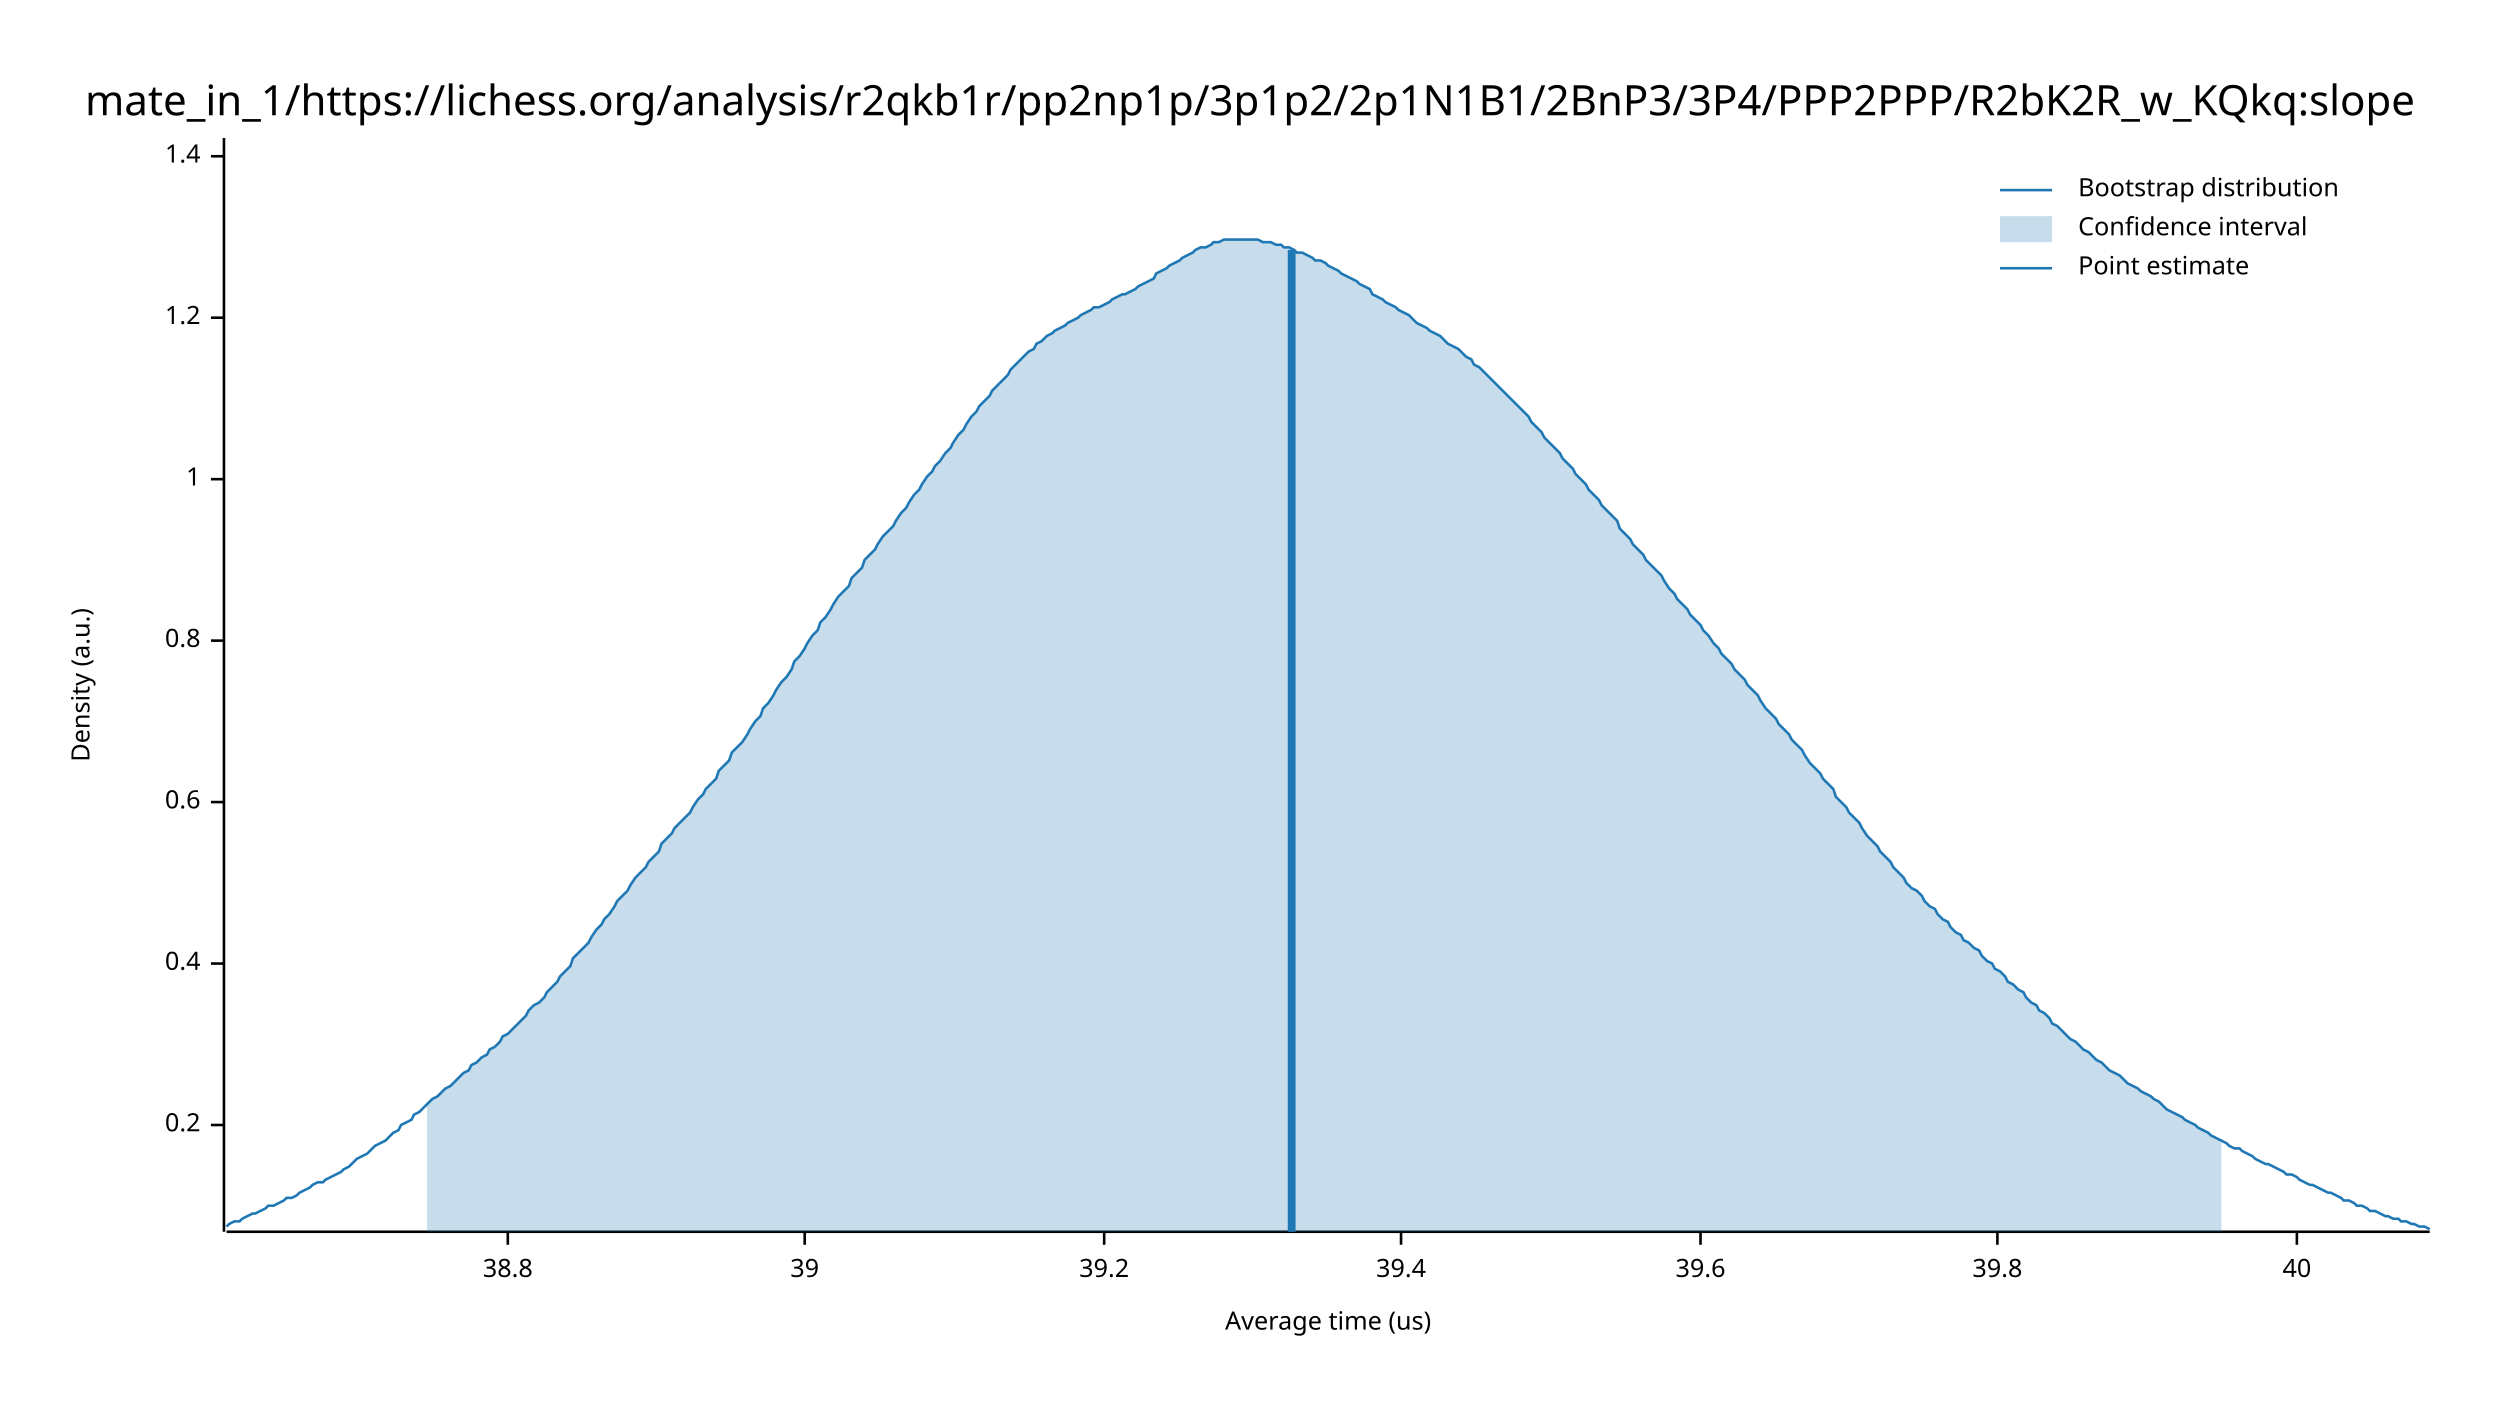
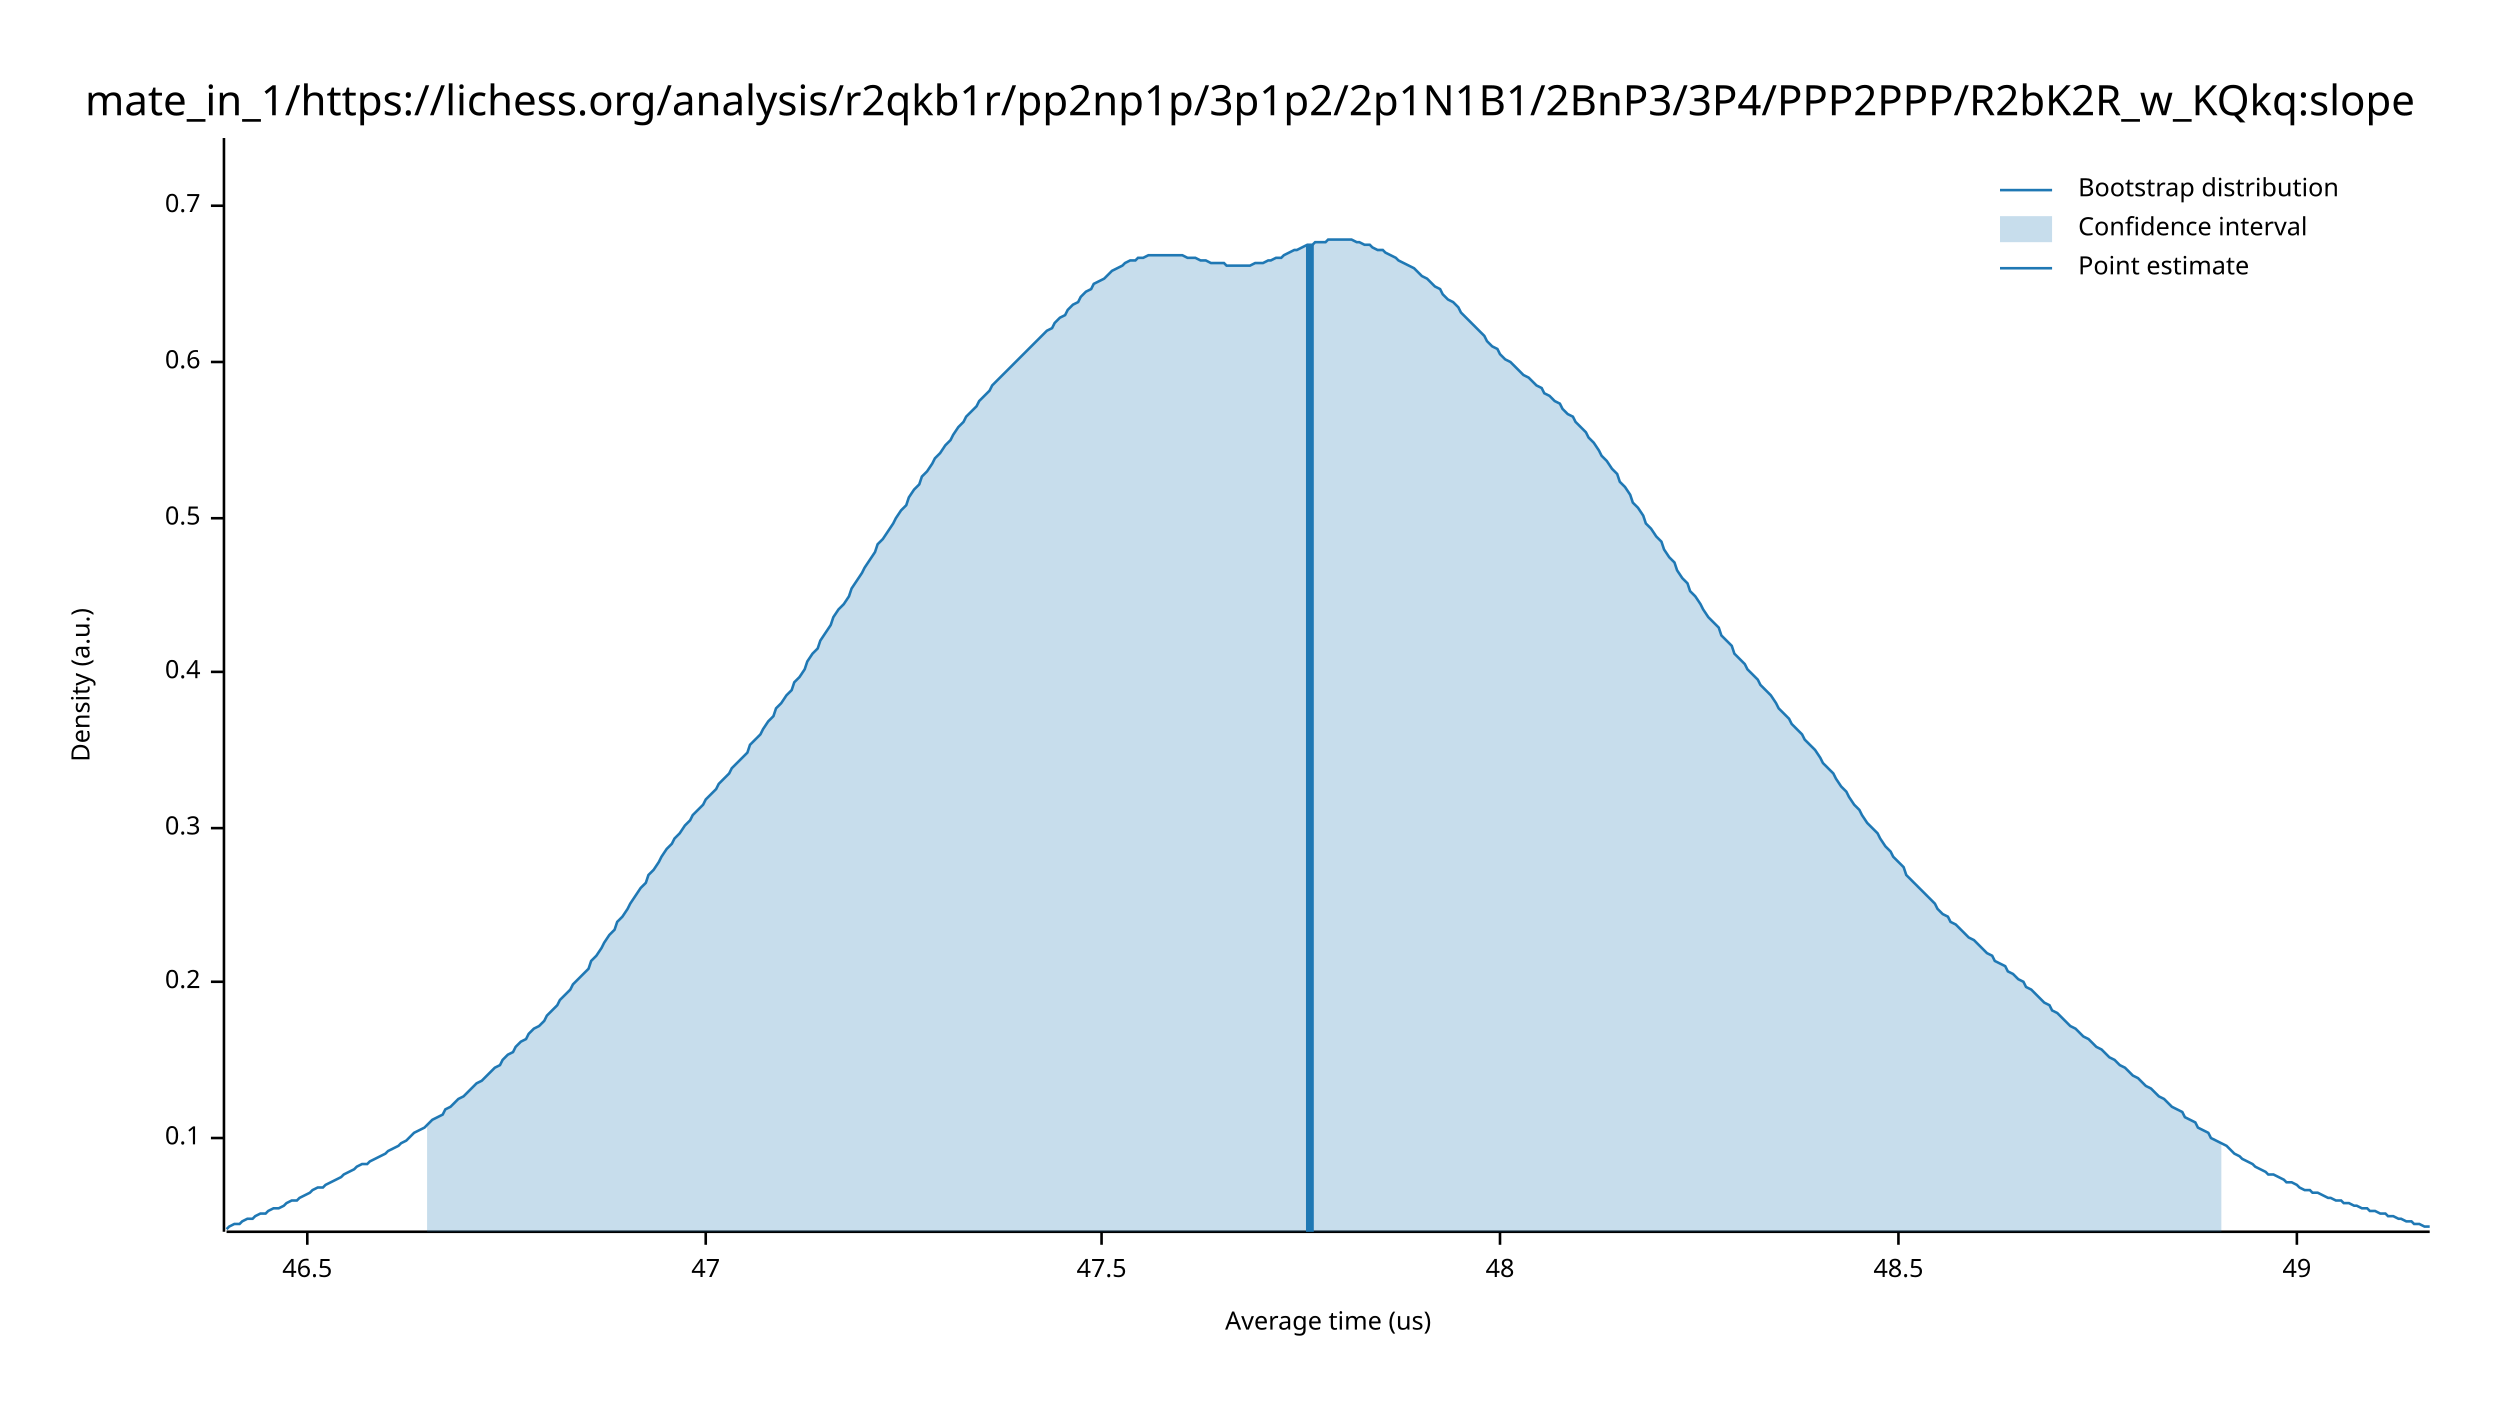
<svg xmlns="http://www.w3.org/2000/svg" width="960" height="540" viewBox="0 0 960 540">
  <text x="480" y="32" dy="0.76em" text-anchor="middle" font-family="sans-serif" font-size="16.129" opacity="1" fill="#000000">
mate_in_1/https://lichess.org/analysis/r2qkb1r/pp2np1p/3p1p2/2p1N1B1/2BnP3/3P4/PPP2PPP/R2bK2R_w_KQkq:slope
</text>
  <text x="27" y="263" dy="0.76em" text-anchor="middle" font-family="sans-serif" font-size="9.677" opacity="1" fill="#000000" transform="rotate(270, 27, 263)">
Density (a.u.)
</text>
  <text x="510" y="513" dy="-0.5ex" text-anchor="middle" font-family="sans-serif" font-size="9.677" opacity="1" fill="#000000">
Average time (us)
</text>
  <polyline fill="none" opacity="1" stroke="#000000" stroke-width="1" points="86,53 86,473 " />
-   <text x="77" y="432" dy="0.5ex" text-anchor="end" font-family="sans-serif" font-size="9.677" opacity="1" fill="#000000">
+   <text x="77" y="437" dy="0.5ex" text-anchor="end" font-family="sans-serif" font-size="9.677" opacity="1" fill="#000000">
+ 0.1
+ </text>
+   <polyline fill="none" opacity="1" stroke="#000000" stroke-width="1" points="81,437 86,437 " />
+   <text x="77" y="377" dy="0.5ex" text-anchor="end" font-family="sans-serif" font-size="9.677" opacity="1" fill="#000000">
0.2
</text>
-   <polyline fill="none" opacity="1" stroke="#000000" stroke-width="1" points="81,432 86,432 " />
-   <text x="77" y="370" dy="0.5ex" text-anchor="end" font-family="sans-serif" font-size="9.677" opacity="1" fill="#000000">
+   <polyline fill="none" opacity="1" stroke="#000000" stroke-width="1" points="81,377 86,377 " />
+   <text x="77" y="318" dy="0.5ex" text-anchor="end" font-family="sans-serif" font-size="9.677" opacity="1" fill="#000000">
+ 0.3
+ </text>
+   <polyline fill="none" opacity="1" stroke="#000000" stroke-width="1" points="81,318 86,318 " />
+   <text x="77" y="258" dy="0.5ex" text-anchor="end" font-family="sans-serif" font-size="9.677" opacity="1" fill="#000000">
0.4
</text>
-   <polyline fill="none" opacity="1" stroke="#000000" stroke-width="1" points="81,370 86,370 " />
-   <text x="77" y="308" dy="0.5ex" text-anchor="end" font-family="sans-serif" font-size="9.677" opacity="1" fill="#000000">
+   <polyline fill="none" opacity="1" stroke="#000000" stroke-width="1" points="81,258 86,258 " />
+   <text x="77" y="199" dy="0.5ex" text-anchor="end" font-family="sans-serif" font-size="9.677" opacity="1" fill="#000000">
+ 0.5
+ </text>
+   <polyline fill="none" opacity="1" stroke="#000000" stroke-width="1" points="81,199 86,199 " />
+   <text x="77" y="139" dy="0.5ex" text-anchor="end" font-family="sans-serif" font-size="9.677" opacity="1" fill="#000000">
0.6
</text>
-   <polyline fill="none" opacity="1" stroke="#000000" stroke-width="1" points="81,308 86,308 " />
-   <text x="77" y="246" dy="0.5ex" text-anchor="end" font-family="sans-serif" font-size="9.677" opacity="1" fill="#000000">
- 0.8
+   <polyline fill="none" opacity="1" stroke="#000000" stroke-width="1" points="81,139 86,139 " />
+   <text x="77" y="79" dy="0.5ex" text-anchor="end" font-family="sans-serif" font-size="9.677" opacity="1" fill="#000000">
+ 0.7
</text>
-   <polyline fill="none" opacity="1" stroke="#000000" stroke-width="1" points="81,246 86,246 " />
-   <text x="77" y="184" dy="0.5ex" text-anchor="end" font-family="sans-serif" font-size="9.677" opacity="1" fill="#000000">
- 1
+   <polyline fill="none" opacity="1" stroke="#000000" stroke-width="1" points="81,79 86,79 " />
+   <polyline fill="none" opacity="1" stroke="#000000" stroke-width="1" points="87,473 933,473 " />
+   <text x="118" y="483" dy="0.76em" text-anchor="middle" font-family="sans-serif" font-size="9.677" opacity="1" fill="#000000">
+ 46.5
</text>
-   <polyline fill="none" opacity="1" stroke="#000000" stroke-width="1" points="81,184 86,184 " />
-   <text x="77" y="122" dy="0.5ex" text-anchor="end" font-family="sans-serif" font-size="9.677" opacity="1" fill="#000000">
- 1.2
+   <polyline fill="none" opacity="1" stroke="#000000" stroke-width="1" points="118,473 118,478 " />
+   <text x="271" y="483" dy="0.76em" text-anchor="middle" font-family="sans-serif" font-size="9.677" opacity="1" fill="#000000">
+ 47
</text>
-   <polyline fill="none" opacity="1" stroke="#000000" stroke-width="1" points="81,122 86,122 " />
-   <text x="77" y="60" dy="0.5ex" text-anchor="end" font-family="sans-serif" font-size="9.677" opacity="1" fill="#000000">
- 1.4
+   <polyline fill="none" opacity="1" stroke="#000000" stroke-width="1" points="271,473 271,478 " />
+   <text x="423" y="483" dy="0.76em" text-anchor="middle" font-family="sans-serif" font-size="9.677" opacity="1" fill="#000000">
+ 47.5
</text>
-   <polyline fill="none" opacity="1" stroke="#000000" stroke-width="1" points="81,60 86,60 " />
-   <polyline fill="none" opacity="1" stroke="#000000" stroke-width="1" points="87,473 933,473 " />
-   <text x="195" y="483" dy="0.76em" text-anchor="middle" font-family="sans-serif" font-size="9.677" opacity="1" fill="#000000">
- 38.8
+   <polyline fill="none" opacity="1" stroke="#000000" stroke-width="1" points="423,473 423,478 " />
+   <text x="576" y="483" dy="0.76em" text-anchor="middle" font-family="sans-serif" font-size="9.677" opacity="1" fill="#000000">
+ 48
</text>
-   <polyline fill="none" opacity="1" stroke="#000000" stroke-width="1" points="195,473 195,478 " />
-   <text x="309" y="483" dy="0.76em" text-anchor="middle" font-family="sans-serif" font-size="9.677" opacity="1" fill="#000000">
- 39
+   <polyline fill="none" opacity="1" stroke="#000000" stroke-width="1" points="576,473 576,478 " />
+   <text x="729" y="483" dy="0.76em" text-anchor="middle" font-family="sans-serif" font-size="9.677" opacity="1" fill="#000000">
+ 48.5
</text>
-   <polyline fill="none" opacity="1" stroke="#000000" stroke-width="1" points="309,473 309,478 " />
-   <text x="424" y="483" dy="0.76em" text-anchor="middle" font-family="sans-serif" font-size="9.677" opacity="1" fill="#000000">
- 39.2
- </text>
-   <polyline fill="none" opacity="1" stroke="#000000" stroke-width="1" points="424,473 424,478 " />
-   <text x="538" y="483" dy="0.76em" text-anchor="middle" font-family="sans-serif" font-size="9.677" opacity="1" fill="#000000">
- 39.4
- </text>
-   <polyline fill="none" opacity="1" stroke="#000000" stroke-width="1" points="538,473 538,478 " />
-   <text x="653" y="483" dy="0.76em" text-anchor="middle" font-family="sans-serif" font-size="9.677" opacity="1" fill="#000000">
- 39.6
- </text>
-   <polyline fill="none" opacity="1" stroke="#000000" stroke-width="1" points="653,473 653,478 " />
-   <text x="767" y="483" dy="0.76em" text-anchor="middle" font-family="sans-serif" font-size="9.677" opacity="1" fill="#000000">
- 39.8
- </text>
-   <polyline fill="none" opacity="1" stroke="#000000" stroke-width="1" points="767,473 767,478 " />
+   <polyline fill="none" opacity="1" stroke="#000000" stroke-width="1" points="729,473 729,478 " />
  <text x="882" y="483" dy="0.76em" text-anchor="middle" font-family="sans-serif" font-size="9.677" opacity="1" fill="#000000">
- 40
+ 49
</text>
  <polyline fill="none" opacity="1" stroke="#000000" stroke-width="1" points="882,473 882,478 " />
-   <polyline fill="none" opacity="1" stroke="#1F78B4" stroke-width="1" points="87,471 88,470 90,469 92,469 93,468 95,467 97,466 98,466 100,465 102,464 103,463 105,463 107,462 109,461 110,460 112,460 114,459 115,458 117,457 119,456 120,455 122,454 124,454 125,453 127,452 129,451 131,450 132,449 134,448 136,446 137,445 139,444 141,443 142,442 144,440 146,439 148,438 149,437 151,435 153,434 154,432 156,431 158,430 159,428 161,427 163,425 164,424 166,422 168,421 170,419 171,418 173,417 175,415 176,414 178,412 180,411 181,409 183,408 185,406 187,405 188,403 190,402 192,400 193,398 195,397 197,395 198,394 200,392 202,390 203,388 205,386 207,385 209,383 210,381 212,379 214,377 215,375 217,373 219,371 220,368 222,366 224,364 226,362 227,360 229,357 231,355 232,353 234,351 236,348 237,346 239,344 241,342 242,340 244,337 246,335 248,333 249,331 251,329 253,327 254,324 256,322 258,320 259,318 261,316 263,314 265,312 266,310 268,307 270,305 271,303 273,301 275,299 276,296 278,294 280,292 281,289 283,287 285,285 287,282 288,280 290,277 292,275 293,272 295,270 297,267 298,265 300,262 302,260 304,257 305,254 307,252 309,249 310,247 312,244 314,242 315,239 317,237 319,234 320,232 322,229 324,227 326,225 327,222 329,220 331,218 332,215 334,213 336,211 337,209 339,206 341,204 343,202 344,200 346,197 348,195 349,193 351,190 353,188 354,186 356,183 358,181 359,179 361,177 363,174 365,172 366,170 368,167 370,165 371,163 373,160 375,158 376,156 378,154 380,152 381,150 383,148 385,146 387,144 388,142 390,140 392,138 393,137 395,135 397,134 398,132 400,131 402,129 404,128 405,127 407,126 409,125 410,124 412,123 414,122 415,121 417,120 419,119 420,118 422,118 424,117 426,116 427,115 429,114 431,113 432,113 434,112 436,111 437,110 439,109 441,108 443,107 444,105 446,104 448,103 449,102 451,101 453,100 454,99 456,98 458,97 459,96 461,95 463,95 465,94 466,93 468,93 470,92 471,92 473,92 475,92 476,92 478,92 480,92 482,92 483,92 485,93 487,93 488,93 490,94 492,94 493,95 495,95 497,96 498,97 500,97 502,98 504,99 505,100 507,100 509,101 510,102 512,103 514,104 515,105 517,106 519,107 521,108 522,109 524,110 526,111 527,113 529,114 531,115 532,116 534,117 536,118 537,119 539,120 541,121 543,123 544,124 546,125 548,126 549,127 551,128 553,129 554,130 556,132 558,133 560,134 561,135 563,137 565,138 566,140 568,141 570,143 571,144 573,146 575,148 576,149 578,151 580,153 582,155 583,156 585,158 587,160 588,162 590,164 592,166 593,168 595,170 597,172 599,174 600,176 602,178 604,180 605,182 607,184 609,186 610,188 612,190 614,192 615,194 617,196 619,198 621,200 622,203 624,205 626,207 627,209 629,211 631,213 632,215 634,217 636,219 638,221 639,223 641,226 643,228 644,230 646,232 648,234 649,236 651,238 653,240 654,242 656,244 658,247 660,249 661,251 663,253 665,255 666,257 668,259 670,261 671,263 673,265 675,267 676,269 678,272 680,274 682,276 683,278 685,280 687,282 688,284 690,286 692,288 693,290 695,293 697,295 699,297 700,299 702,301 704,303 705,306 707,308 709,310 710,312 712,314 714,316 715,318 717,321 719,323 721,325 722,327 724,329 726,331 727,333 729,335 731,337 732,339 734,341 736,342 738,344 739,346 741,348 743,349 744,351 746,353 748,354 749,356 751,358 753,359 754,361 756,362 758,364 760,365 761,367 763,369 765,370 766,372 768,373 770,375 771,377 773,378 775,380 777,381 778,383 780,385 782,386 783,388 785,389 787,391 788,393 790,394 792,396 793,397 795,399 797,400 799,402 800,403 802,404 804,406 805,407 807,408 809,410 810,411 812,412 814,413 816,415 817,416 819,417 821,418 822,419 824,420 826,421 827,422 829,423 831,425 832,426 834,427 836,428 838,429 839,430 841,431 843,432 844,433 846,434 848,435 849,436 851,437 853,438 855,439 856,440 858,441 860,441 861,442 863,443 865,444 866,445 868,446 870,447 871,447 873,448 875,449 877,450 878,451 880,451 882,452 883,453 885,454 887,455 888,455 890,456 892,457 894,458 895,458 897,459 899,460 900,461 902,461 904,462 905,463 907,463 909,464 910,465 912,465 914,466 916,467 917,467 919,468 921,468 922,469 924,469 926,470 927,470 929,471 931,471 933,472 " />
-   <polygon opacity="0.25" fill="#1F78B4" points="164,424 166,422 168,421 170,419 171,418 173,417 175,415 176,414 178,412 180,411 181,409 183,408 185,406 187,405 188,403 190,402 192,400 193,398 195,397 197,395 198,394 200,392 202,390 203,388 205,386 207,385 209,383 210,381 212,379 214,377 215,375 217,373 219,371 220,368 222,366 224,364 226,362 227,360 229,357 231,355 232,353 234,351 236,348 237,346 239,344 241,342 242,340 244,337 246,335 248,333 249,331 251,329 253,327 254,324 256,322 258,320 259,318 261,316 263,314 265,312 266,310 268,307 270,305 271,303 273,301 275,299 276,296 278,294 280,292 281,289 283,287 285,285 287,282 288,280 290,277 292,275 293,272 295,270 297,267 298,265 300,262 302,260 304,257 305,254 307,252 309,249 310,247 312,244 314,242 315,239 317,237 319,234 320,232 322,229 324,227 326,225 327,222 329,220 331,218 332,215 334,213 336,211 337,209 339,206 341,204 343,202 344,200 346,197 348,195 349,193 351,190 353,188 354,186 356,183 358,181 359,179 361,177 363,174 365,172 366,170 368,167 370,165 371,163 373,160 375,158 376,156 378,154 380,152 381,150 383,148 385,146 387,144 388,142 390,140 392,138 393,137 395,135 397,134 398,132 400,131 402,129 404,128 405,127 407,126 409,125 410,124 412,123 414,122 415,121 417,120 419,119 420,118 422,118 424,117 426,116 427,115 429,114 431,113 432,113 434,112 436,111 437,110 439,109 441,108 443,107 444,105 446,104 448,103 449,102 451,101 453,100 454,99 456,98 458,97 459,96 461,95 463,95 465,94 466,93 468,93 470,92 471,92 473,92 475,92 476,92 478,92 480,92 482,92 483,92 485,93 487,93 488,93 490,94 492,94 493,95 495,95 497,96 498,97 500,97 502,98 504,99 505,100 507,100 509,101 510,102 512,103 514,104 515,105 517,106 519,107 521,108 522,109 524,110 526,111 527,113 529,114 531,115 532,116 534,117 536,118 537,119 539,120 541,121 543,123 544,124 546,125 548,126 549,127 551,128 553,129 554,130 556,132 558,133 560,134 561,135 563,137 565,138 566,140 568,141 570,143 571,144 573,146 575,148 576,149 578,151 580,153 582,155 583,156 585,158 587,160 588,162 590,164 592,166 593,168 595,170 597,172 599,174 600,176 602,178 604,180 605,182 607,184 609,186 610,188 612,190 614,192 615,194 617,196 619,198 621,200 622,203 624,205 626,207 627,209 629,211 631,213 632,215 634,217 636,219 638,221 639,223 641,226 643,228 644,230 646,232 648,234 649,236 651,238 653,240 654,242 656,244 658,247 660,249 661,251 663,253 665,255 666,257 668,259 670,261 671,263 673,265 675,267 676,269 678,272 680,274 682,276 683,278 685,280 687,282 688,284 690,286 692,288 693,290 695,293 697,295 699,297 700,299 702,301 704,303 705,306 707,308 709,310 710,312 712,314 714,316 715,318 717,321 719,323 721,325 722,327 724,329 726,331 727,333 729,335 731,337 732,339 734,341 736,342 738,344 739,346 741,348 743,349 744,351 746,353 748,354 749,356 751,358 753,359 754,361 756,362 758,364 760,365 761,367 763,369 765,370 766,372 768,373 770,375 771,377 773,378 775,380 777,381 778,383 780,385 782,386 783,388 785,389 787,391 788,393 790,394 792,396 793,397 795,399 797,400 799,402 800,403 802,404 804,406 805,407 807,408 809,410 810,411 812,412 814,413 816,415 817,416 819,417 821,418 822,419 824,420 826,421 827,422 829,423 831,425 832,426 834,427 836,428 838,429 839,430 841,431 843,432 844,433 846,434 848,435 849,436 851,437 853,438 853,473 164,473 " />
-   <polyline fill="none" opacity="1" stroke="#1F78B4" stroke-width="3" points="496,473 496,96 " />
+   <polyline fill="none" opacity="1" stroke="#1F78B4" stroke-width="1" points="87,472 88,471 90,470 92,470 93,469 95,468 97,468 98,467 100,466 102,466 103,465 105,464 107,464 109,463 110,462 112,461 114,461 115,460 117,459 119,458 120,457 122,456 124,456 125,455 127,454 129,453 131,452 132,451 134,450 136,449 137,448 139,447 141,447 142,446 144,445 146,444 148,443 149,442 151,441 153,440 154,439 156,438 158,436 159,435 161,434 163,433 164,432 166,430 168,429 170,428 171,426 173,425 175,423 176,422 178,421 180,419 181,418 183,416 185,415 187,413 188,412 190,410 192,409 193,407 195,405 197,404 198,402 200,400 202,399 203,397 205,395 207,394 209,392 210,390 212,388 214,386 215,384 217,382 219,380 220,378 222,376 224,374 226,372 227,369 229,367 231,364 232,362 234,359 236,357 237,354 239,352 241,349 242,347 244,344 246,341 248,339 249,336 251,334 253,331 254,329 256,326 258,324 259,322 261,320 263,317 265,315 266,313 268,311 270,309 271,307 273,305 275,303 276,301 278,299 280,297 281,295 283,293 285,291 287,289 288,286 290,284 292,282 293,280 295,277 297,275 298,272 300,270 302,267 304,265 305,262 307,260 309,257 310,254 312,251 314,249 315,246 317,243 319,240 320,237 322,234 324,232 326,229 327,226 329,223 331,220 332,218 334,215 336,212 337,209 339,207 341,204 343,201 344,199 346,196 348,194 349,191 351,188 353,186 354,183 356,181 358,178 359,176 361,174 363,171 365,169 366,167 368,164 370,162 371,160 373,158 375,156 376,154 378,152 380,150 381,148 383,146 385,144 387,142 388,141 390,139 392,137 393,136 395,134 397,132 398,131 400,129 402,127 404,126 405,124 407,122 409,121 410,119 412,117 414,116 415,114 417,112 419,111 420,109 422,108 424,107 426,105 427,104 429,103 431,102 432,101 434,100 436,100 437,99 439,99 441,98 443,98 444,98 446,98 448,98 449,98 451,98 453,98 454,98 456,99 458,99 459,99 461,100 463,100 465,101 466,101 468,101 470,101 471,102 473,102 475,102 476,102 478,102 480,102 482,101 483,101 485,101 487,100 488,100 490,99 492,99 493,98 495,97 497,96 498,96 500,95 502,94 504,94 505,93 507,93 509,93 510,92 512,92 514,92 515,92 517,92 519,92 521,93 522,93 524,94 526,94 527,95 529,96 531,96 532,97 534,98 536,99 537,100 539,101 541,102 543,103 544,104 546,106 548,107 549,108 551,110 553,111 554,113 556,115 558,116 560,118 561,120 563,122 565,124 566,125 568,127 570,129 571,131 573,133 575,134 576,136 578,138 580,139 582,141 583,142 585,144 587,145 588,146 590,148 592,149 593,151 595,152 597,154 599,155 600,157 602,159 604,160 605,162 607,164 609,166 610,168 612,170 614,173 615,175 617,177 619,180 621,182 622,185 624,187 626,190 627,193 629,195 631,198 632,201 634,203 636,206 638,208 639,211 641,214 643,216 644,219 646,222 648,224 649,227 651,229 653,232 654,234 656,237 658,239 660,241 661,244 663,246 665,248 666,251 668,253 670,255 671,257 673,259 675,261 676,263 678,265 680,267 682,270 683,272 685,274 687,276 688,278 690,280 692,282 693,284 695,286 697,288 699,291 700,293 702,295 704,297 705,299 707,302 709,304 710,306 712,309 714,311 715,313 717,316 719,318 721,320 722,322 724,325 726,327 727,329 729,331 731,333 732,336 734,338 736,340 738,342 739,343 741,345 743,347 744,349 746,351 748,352 749,354 751,355 753,357 754,358 756,360 758,361 760,363 761,364 763,366 765,367 766,369 768,370 770,371 771,373 773,374 775,376 777,377 778,379 780,380 782,382 783,383 785,385 787,386 788,388 790,389 792,391 793,392 795,394 797,395 799,397 800,398 802,399 804,401 805,402 807,403 809,405 810,406 812,407 814,409 816,410 817,411 819,413 821,414 822,415 824,417 826,418 827,419 829,421 831,422 832,423 834,425 836,426 838,427 839,429 841,430 843,431 844,433 846,434 848,435 849,437 851,438 853,439 855,440 856,441 858,443 860,444 861,445 863,446 865,447 866,448 868,449 870,450 871,451 873,451 875,452 877,453 878,454 880,454 882,455 883,456 885,457 887,457 888,458 890,458 892,459 894,460 895,460 897,461 899,461 900,462 902,462 904,463 905,463 907,464 909,464 910,465 912,465 914,466 916,466 917,467 919,467 921,468 922,468 924,469 926,469 927,470 929,470 931,471 933,471 " />
+   <polygon opacity="0.25" fill="#1F78B4" points="164,432 166,430 168,429 170,428 171,426 173,425 175,423 176,422 178,421 180,419 181,418 183,416 185,415 187,413 188,412 190,410 192,409 193,407 195,405 197,404 198,402 200,400 202,399 203,397 205,395 207,394 209,392 210,390 212,388 214,386 215,384 217,382 219,380 220,378 222,376 224,374 226,372 227,369 229,367 231,364 232,362 234,359 236,357 237,354 239,352 241,349 242,347 244,344 246,341 248,339 249,336 251,334 253,331 254,329 256,326 258,324 259,322 261,320 263,317 265,315 266,313 268,311 270,309 271,307 273,305 275,303 276,301 278,299 280,297 281,295 283,293 285,291 287,289 288,286 290,284 292,282 293,280 295,277 297,275 298,272 300,270 302,267 304,265 305,262 307,260 309,257 310,254 312,251 314,249 315,246 317,243 319,240 320,237 322,234 324,232 326,229 327,226 329,223 331,220 332,218 334,215 336,212 337,209 339,207 341,204 343,201 344,199 346,196 348,194 349,191 351,188 353,186 354,183 356,181 358,178 359,176 361,174 363,171 365,169 366,167 368,164 370,162 371,160 373,158 375,156 376,154 378,152 380,150 381,148 383,146 385,144 387,142 388,141 390,139 392,137 393,136 395,134 397,132 398,131 400,129 402,127 404,126 405,124 407,122 409,121 410,119 412,117 414,116 415,114 417,112 419,111 420,109 422,108 424,107 426,105 427,104 429,103 431,102 432,101 434,100 436,100 437,99 439,99 441,98 443,98 444,98 446,98 448,98 449,98 451,98 453,98 454,98 456,99 458,99 459,99 461,100 463,100 465,101 466,101 468,101 470,101 471,102 473,102 475,102 476,102 478,102 480,102 482,101 483,101 485,101 487,100 488,100 490,99 492,99 493,98 495,97 497,96 498,96 500,95 502,94 504,94 505,93 507,93 509,93 510,92 512,92 514,92 515,92 517,92 519,92 521,93 522,93 524,94 526,94 527,95 529,96 531,96 532,97 534,98 536,99 537,100 539,101 541,102 543,103 544,104 546,106 548,107 549,108 551,110 553,111 554,113 556,115 558,116 560,118 561,120 563,122 565,124 566,125 568,127 570,129 571,131 573,133 575,134 576,136 578,138 580,139 582,141 583,142 585,144 587,145 588,146 590,148 592,149 593,151 595,152 597,154 599,155 600,157 602,159 604,160 605,162 607,164 609,166 610,168 612,170 614,173 615,175 617,177 619,180 621,182 622,185 624,187 626,190 627,193 629,195 631,198 632,201 634,203 636,206 638,208 639,211 641,214 643,216 644,219 646,222 648,224 649,227 651,229 653,232 654,234 656,237 658,239 660,241 661,244 663,246 665,248 666,251 668,253 670,255 671,257 673,259 675,261 676,263 678,265 680,267 682,270 683,272 685,274 687,276 688,278 690,280 692,282 693,284 695,286 697,288 699,291 700,293 702,295 704,297 705,299 707,302 709,304 710,306 712,309 714,311 715,313 717,316 719,318 721,320 722,322 724,325 726,327 727,329 729,331 731,333 732,336 734,338 736,340 738,342 739,343 741,345 743,347 744,349 746,351 748,352 749,354 751,355 753,357 754,358 756,360 758,361 760,363 761,364 763,366 765,367 766,369 768,370 770,371 771,373 773,374 775,376 777,377 778,379 780,380 782,382 783,383 785,385 787,386 788,388 790,389 792,391 793,392 795,394 797,395 799,397 800,398 802,399 804,401 805,402 807,403 809,405 810,406 812,407 814,409 816,410 817,411 819,413 821,414 822,415 824,417 826,418 827,419 829,421 831,422 832,423 834,425 836,426 838,427 839,429 841,430 843,431 844,433 846,434 848,435 849,437 851,438 853,439 853,473 164,473 " />
+   <polyline fill="none" opacity="1" stroke="#1F78B4" stroke-width="3" points="503,473 503,94 " />
  <text x="798" y="68" dy="0.76em" text-anchor="start" font-family="sans-serif" font-size="9.677" opacity="1" fill="#000000">
Bootstrap distribution
</text>
  <text x="798" y="83" dy="0.76em" text-anchor="start" font-family="sans-serif" font-size="9.677" opacity="1" fill="#000000">
Confidence interval
</text>
  <text x="798" y="98" dy="0.76em" text-anchor="start" font-family="sans-serif" font-size="9.677" opacity="1" fill="#000000">
Point estimate
</text>
  <polyline fill="none" opacity="1" stroke="#1F78B4" stroke-width="1" points="768,73 788,73 " />
  <rect x="768" y="83" width="20" height="10" opacity="0.25" fill="#1F78B4" stroke="none" />
  <polyline fill="none" opacity="1" stroke="#1F78B4" stroke-width="1" points="768,103 788,103 " />
</svg>
